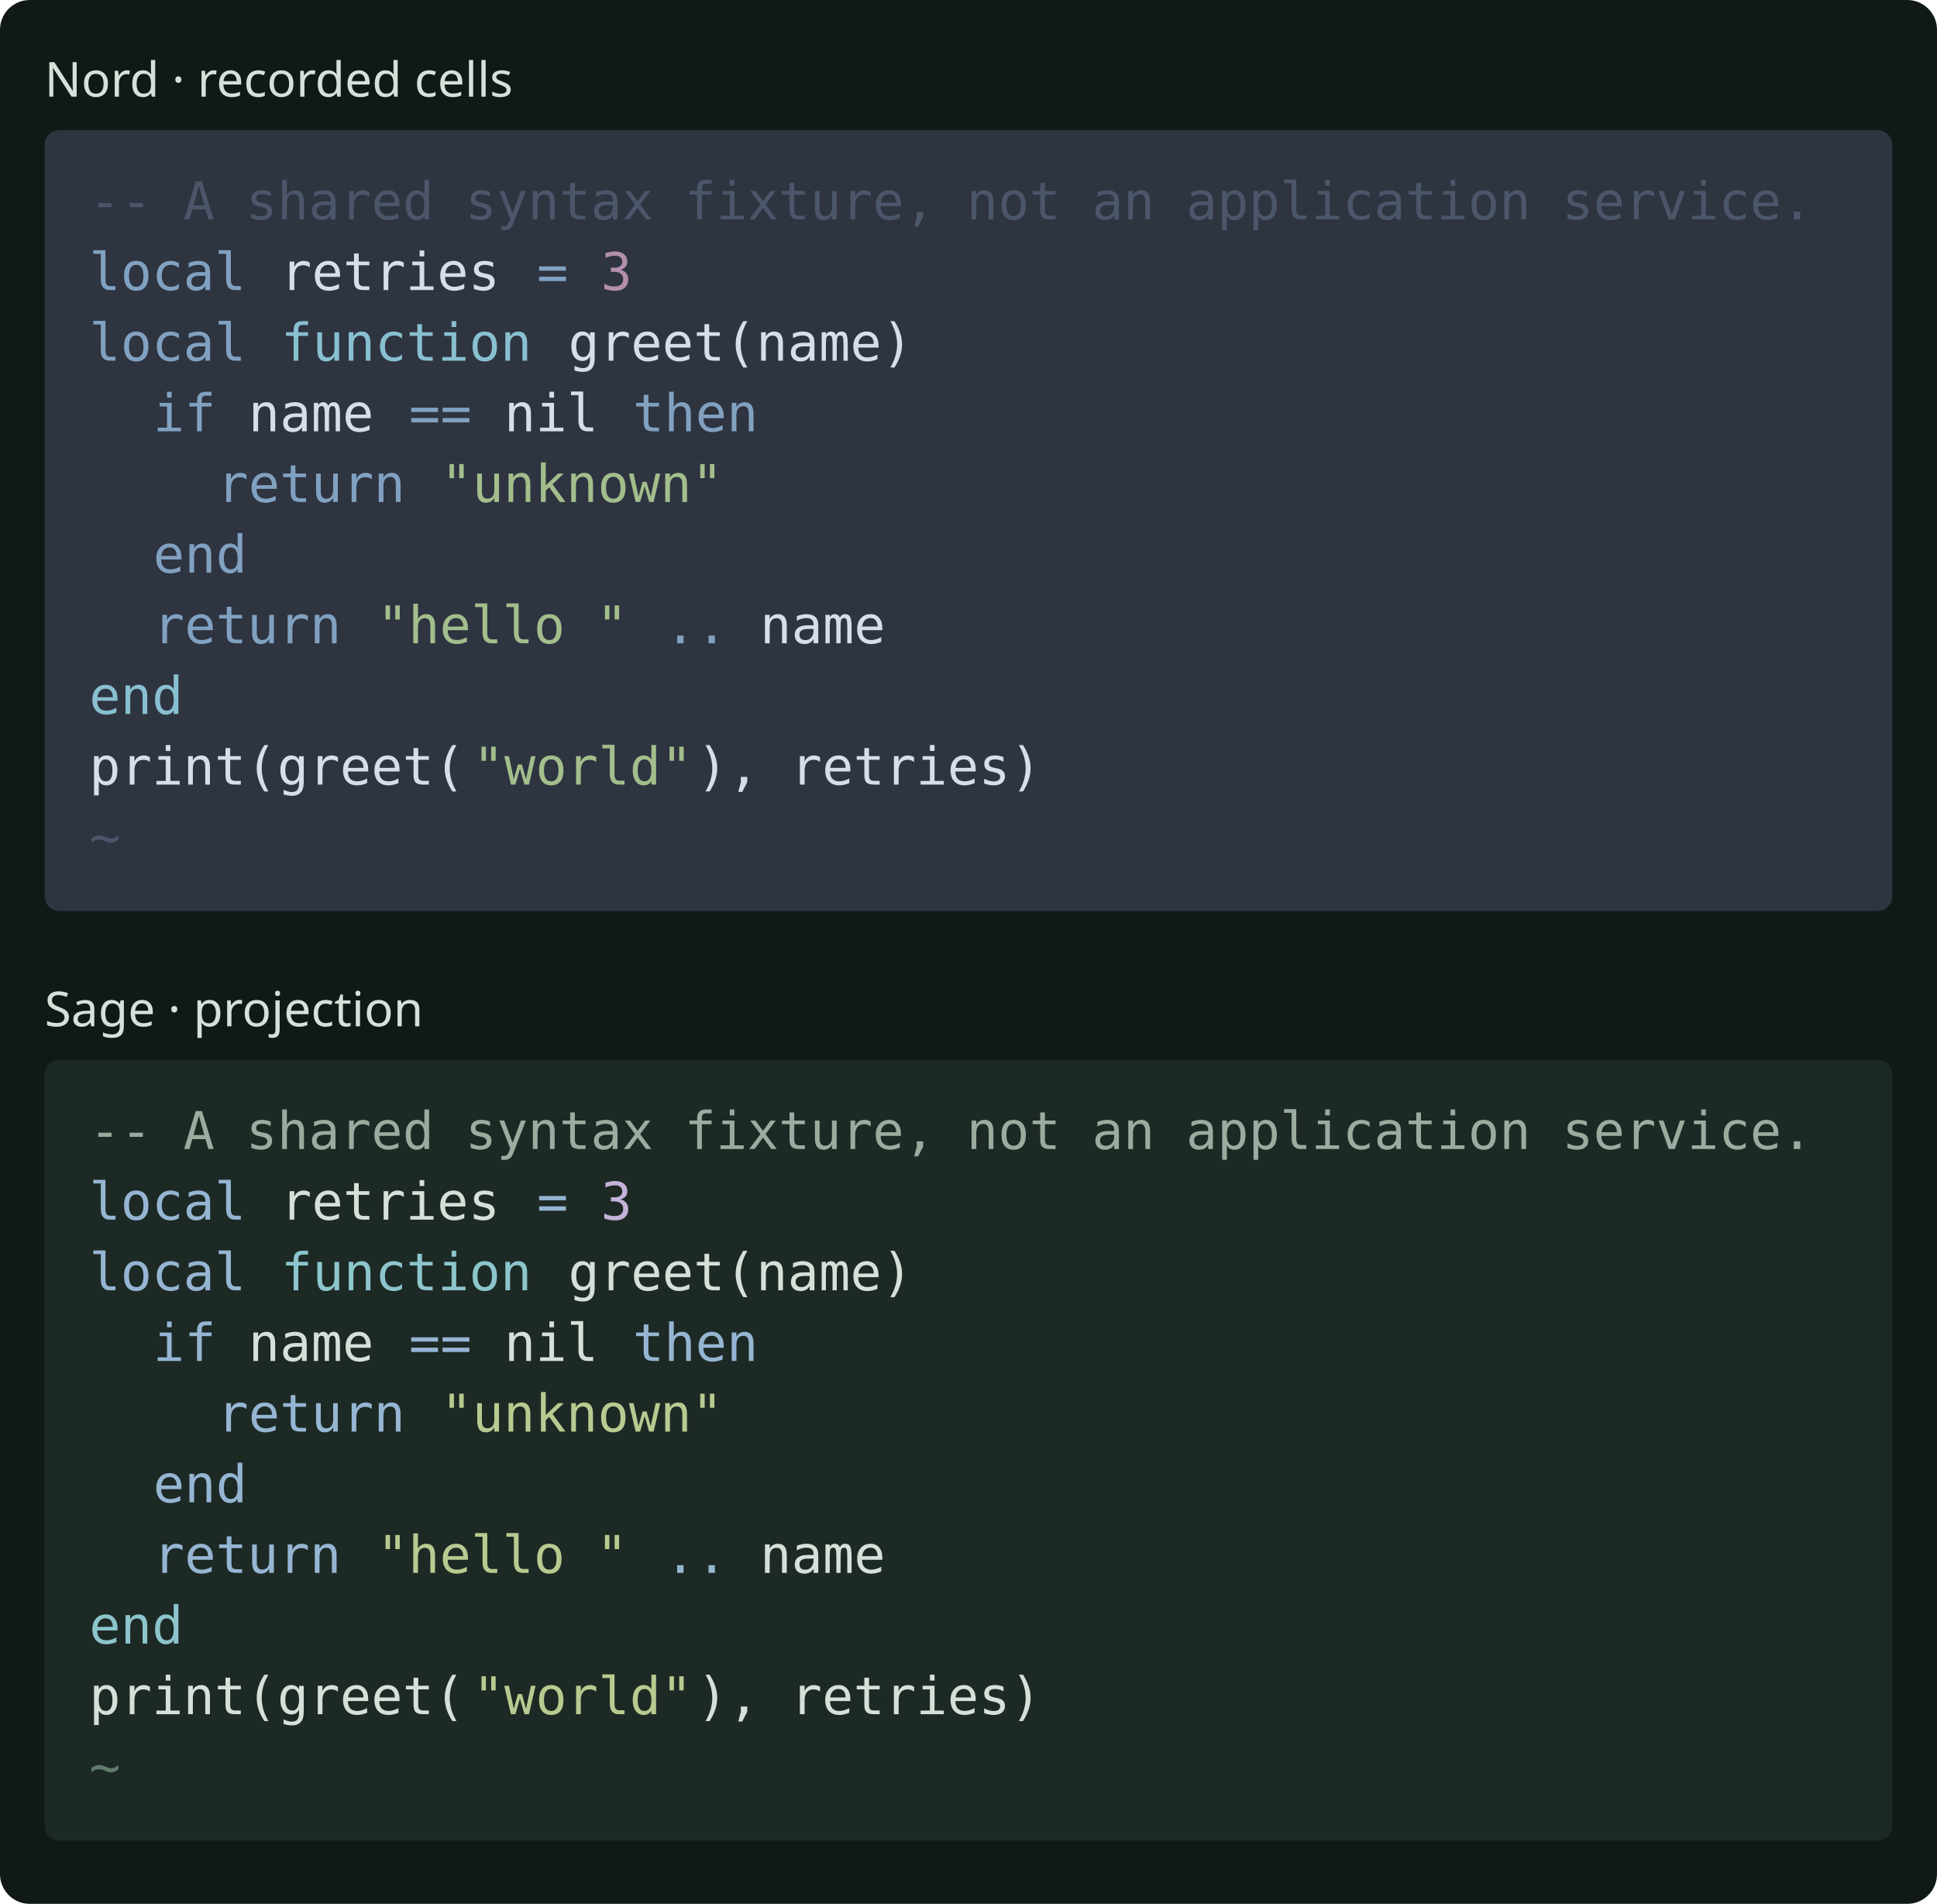
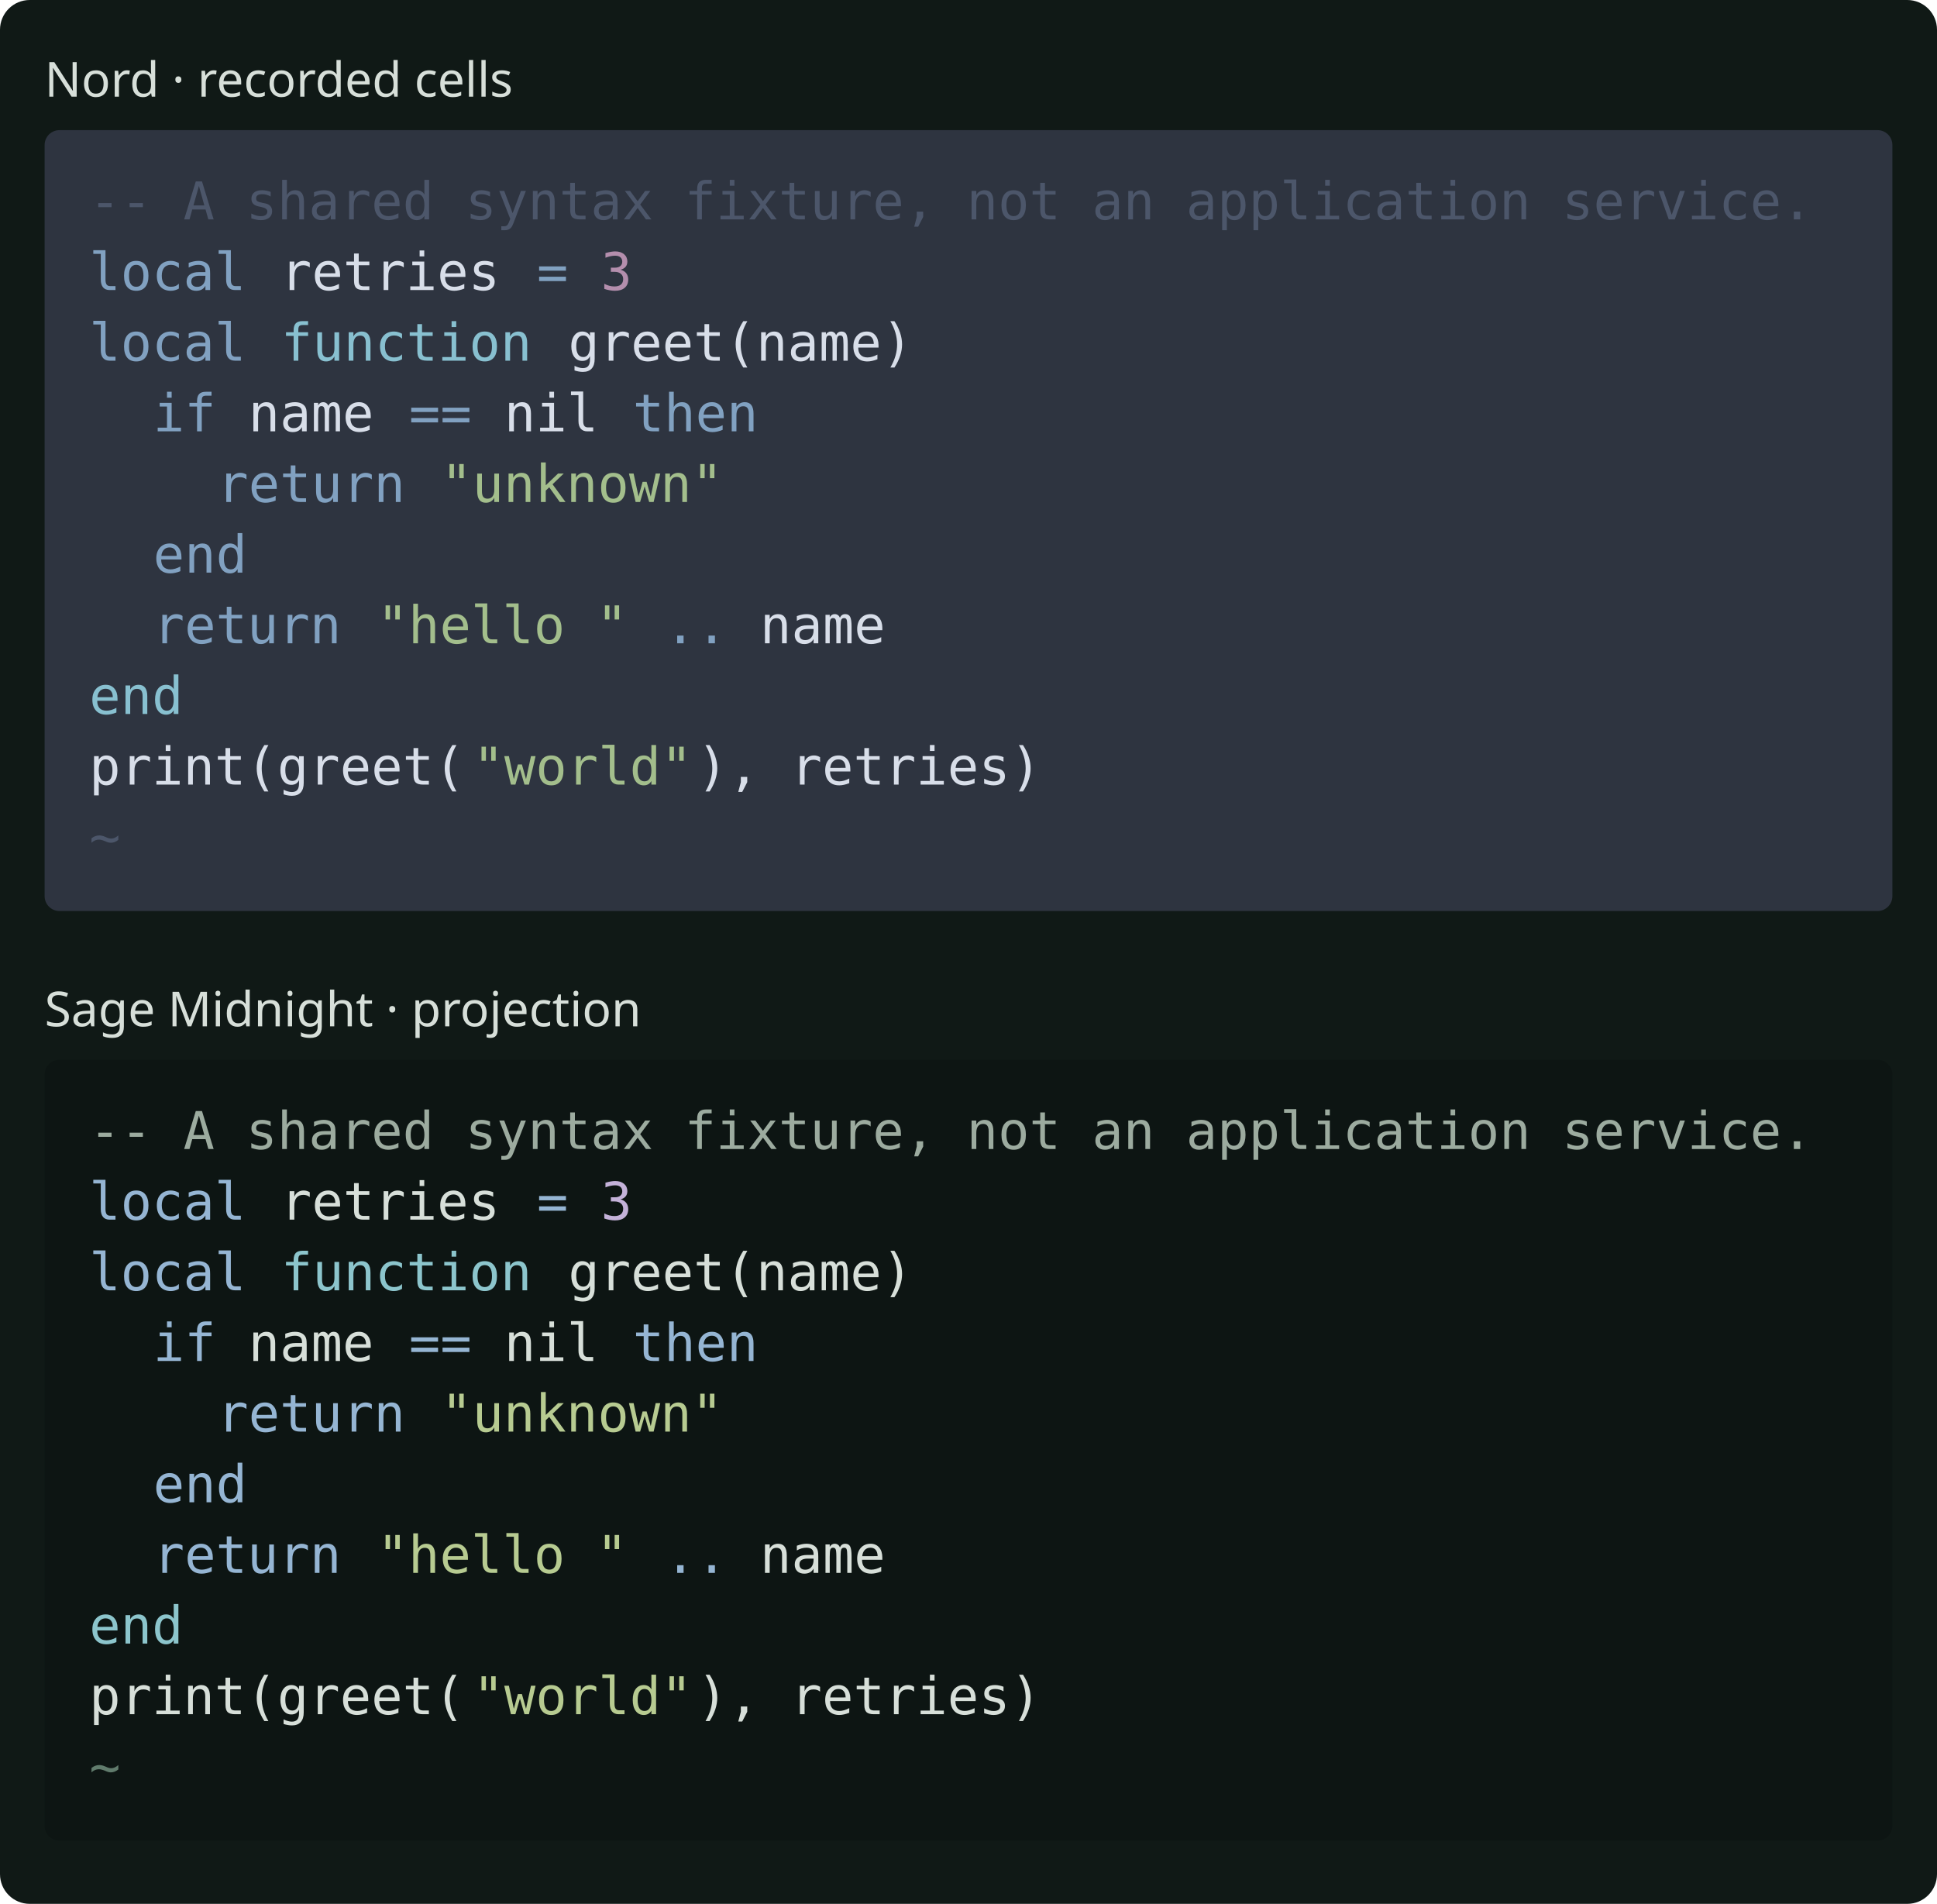
<svg xmlns="http://www.w3.org/2000/svg" width="521" height="512" viewBox="0 0 521 512" role="img" aria-label="Nord and projected Sage: neovim-frame">
  <rect width="100%" height="100%" rx="8" fill="#101916" />
  <g font-family="monospace" font-size="14" xml:space="preserve">
    <text x="12" y="26" fill="#D7DFD9" font-family="system-ui,sans-serif" font-size="13">Nord · recorded cells</text>
    <rect x="12" y="35" width="497" height="210" rx="4" fill="#2E3440" />
    <text x="24.0" y="59" fill="#4c566a" font-weight="normal" textLength="473.0" lengthAdjust="spacingAndGlyphs">-- A shared syntax fixture, not an application service.</text>
    <text x="24.0" y="78" fill="#81a1c1" font-weight="normal" textLength="43.0" lengthAdjust="spacingAndGlyphs">local</text>
    <text x="67.0" y="78" fill="#d8dee9" font-weight="normal" textLength="77.4" lengthAdjust="spacingAndGlyphs"> retries </text>
    <text x="144.4" y="78" fill="#81a1c1" font-weight="normal" textLength="8.6" lengthAdjust="spacingAndGlyphs">=</text>
    <text x="161.6" y="78" fill="#b48ead" font-weight="normal" textLength="8.6" lengthAdjust="spacingAndGlyphs">3</text>
    <text x="24.0" y="97" fill="#81a1c1" font-weight="normal" textLength="43.0" lengthAdjust="spacingAndGlyphs">local</text>
    <text x="75.6" y="97" fill="#88c0d0" font-weight="normal" textLength="68.8" lengthAdjust="spacingAndGlyphs">function</text>
    <text x="144.4" y="97" fill="#d8dee9" font-weight="normal" textLength="352.6" lengthAdjust="spacingAndGlyphs"> greet(name)                             </text>
    <text x="41.2" y="116" fill="#81a1c1" font-weight="normal" textLength="17.2" lengthAdjust="spacingAndGlyphs">if</text>
    <text x="58.4" y="116" fill="#d8dee9" font-weight="normal" textLength="51.6" lengthAdjust="spacingAndGlyphs"> name </text>
    <text x="110.0" y="116" fill="#81a1c1" font-weight="normal" textLength="17.2" lengthAdjust="spacingAndGlyphs">==</text>
    <text x="127.2" y="116" fill="#d8dee9" font-weight="normal" textLength="43.0" lengthAdjust="spacingAndGlyphs"> nil </text>
    <text x="170.2" y="116" fill="#81a1c1" font-weight="normal" textLength="34.4" lengthAdjust="spacingAndGlyphs">then</text>
    <text x="58.4" y="135" fill="#81a1c1" font-weight="normal" textLength="51.6" lengthAdjust="spacingAndGlyphs">return</text>
    <text x="118.6" y="135" fill="#a3be8c" font-weight="normal" textLength="77.4" lengthAdjust="spacingAndGlyphs">"unknown"</text>
    <text x="41.2" y="154" fill="#81a1c1" font-weight="normal" textLength="25.8" lengthAdjust="spacingAndGlyphs">end</text>
    <text x="41.2" y="173" fill="#81a1c1" font-weight="normal" textLength="51.6" lengthAdjust="spacingAndGlyphs">return</text>
    <text x="101.4" y="173" fill="#a3be8c" font-weight="normal" textLength="68.8" lengthAdjust="spacingAndGlyphs">"hello "</text>
    <text x="178.8" y="173" fill="#81a1c1" font-weight="normal" textLength="17.2" lengthAdjust="spacingAndGlyphs">..</text>
    <text x="196.0" y="173" fill="#d8dee9" font-weight="normal" textLength="301.0" lengthAdjust="spacingAndGlyphs"> name                              </text>
    <text x="24.0" y="192" fill="#88c0d0" font-weight="normal" textLength="25.8" lengthAdjust="spacingAndGlyphs">end</text>
    <text x="24.0" y="211" fill="#d8dee9" font-weight="normal" textLength="103.2" lengthAdjust="spacingAndGlyphs">print(greet(</text>
    <text x="127.2" y="211" fill="#a3be8c" font-weight="normal" textLength="60.2" lengthAdjust="spacingAndGlyphs">"world"</text>
    <text x="187.4" y="211" fill="#d8dee9" font-weight="normal" textLength="309.6" lengthAdjust="spacingAndGlyphs">), retries)                         </text>
    <text x="24.0" y="230" fill="#4c566a" font-weight="normal" textLength="473.0" lengthAdjust="spacingAndGlyphs">~                                                      </text>
-     <text x="12" y="276" fill="#D7DFD9" font-family="system-ui,sans-serif" font-size="13">Sage · projection</text>
-     <rect x="12" y="285" width="497" height="210" rx="4" fill="#1D2924" />
+     <text x="12" y="276" fill="#D7DFD9" font-family="system-ui,sans-serif" font-size="13">Sage Midnight · projection</text>
+     <rect x="12" y="285" width="497" height="210" rx="4" fill="#0D1513" />
    <text x="24.0" y="309" fill="#9CAB9F" font-weight="normal" textLength="473.0" lengthAdjust="spacingAndGlyphs">-- A shared syntax fixture, not an application service.</text>
    <text x="24.0" y="328" fill="#95B5D3" font-weight="normal" textLength="43.0" lengthAdjust="spacingAndGlyphs">local</text>
    <text x="67.0" y="328" fill="#D7DFD9" font-weight="normal" textLength="77.4" lengthAdjust="spacingAndGlyphs"> retries </text>
    <text x="144.4" y="328" fill="#95B5D3" font-weight="normal" textLength="8.6" lengthAdjust="spacingAndGlyphs">=</text>
    <text x="161.6" y="328" fill="#C4B2D9" font-weight="normal" textLength="8.6" lengthAdjust="spacingAndGlyphs">3</text>
    <text x="24.0" y="347" fill="#95B5D3" font-weight="normal" textLength="43.0" lengthAdjust="spacingAndGlyphs">local</text>
    <text x="75.6" y="347" fill="#8CC5CC" font-weight="normal" textLength="68.8" lengthAdjust="spacingAndGlyphs">function</text>
    <text x="144.4" y="347" fill="#D7DFD9" font-weight="normal" textLength="352.6" lengthAdjust="spacingAndGlyphs"> greet(name)                             </text>
    <text x="41.2" y="366" fill="#95B5D3" font-weight="normal" textLength="17.2" lengthAdjust="spacingAndGlyphs">if</text>
    <text x="58.4" y="366" fill="#D7DFD9" font-weight="normal" textLength="51.6" lengthAdjust="spacingAndGlyphs"> name </text>
    <text x="110.0" y="366" fill="#95B5D3" font-weight="normal" textLength="17.2" lengthAdjust="spacingAndGlyphs">==</text>
    <text x="127.2" y="366" fill="#D7DFD9" font-weight="normal" textLength="43.0" lengthAdjust="spacingAndGlyphs"> nil </text>
    <text x="170.2" y="366" fill="#95B5D3" font-weight="normal" textLength="34.4" lengthAdjust="spacingAndGlyphs">then</text>
    <text x="58.4" y="385" fill="#95B5D3" font-weight="normal" textLength="51.6" lengthAdjust="spacingAndGlyphs">return</text>
    <text x="118.6" y="385" fill="#B7CB91" font-weight="normal" textLength="77.4" lengthAdjust="spacingAndGlyphs">"unknown"</text>
    <text x="41.2" y="404" fill="#95B5D3" font-weight="normal" textLength="25.8" lengthAdjust="spacingAndGlyphs">end</text>
    <text x="41.2" y="423" fill="#95B5D3" font-weight="normal" textLength="51.6" lengthAdjust="spacingAndGlyphs">return</text>
    <text x="101.4" y="423" fill="#B7CB91" font-weight="normal" textLength="68.8" lengthAdjust="spacingAndGlyphs">"hello "</text>
    <text x="178.8" y="423" fill="#95B5D3" font-weight="normal" textLength="17.2" lengthAdjust="spacingAndGlyphs">..</text>
    <text x="196.0" y="423" fill="#D7DFD9" font-weight="normal" textLength="301.0" lengthAdjust="spacingAndGlyphs"> name                              </text>
    <text x="24.0" y="442" fill="#8CC5CC" font-weight="normal" textLength="25.8" lengthAdjust="spacingAndGlyphs">end</text>
    <text x="24.0" y="461" fill="#D7DFD9" font-weight="normal" textLength="103.2" lengthAdjust="spacingAndGlyphs">print(greet(</text>
    <text x="127.2" y="461" fill="#B7CB91" font-weight="normal" textLength="60.2" lengthAdjust="spacingAndGlyphs">"world"</text>
    <text x="187.4" y="461" fill="#D7DFD9" font-weight="normal" textLength="309.6" lengthAdjust="spacingAndGlyphs">), retries)                         </text>
    <text x="24.0" y="480" fill="#607B6C" font-weight="normal" textLength="473.0" lengthAdjust="spacingAndGlyphs">~                                                      </text>
  </g>
</svg>
